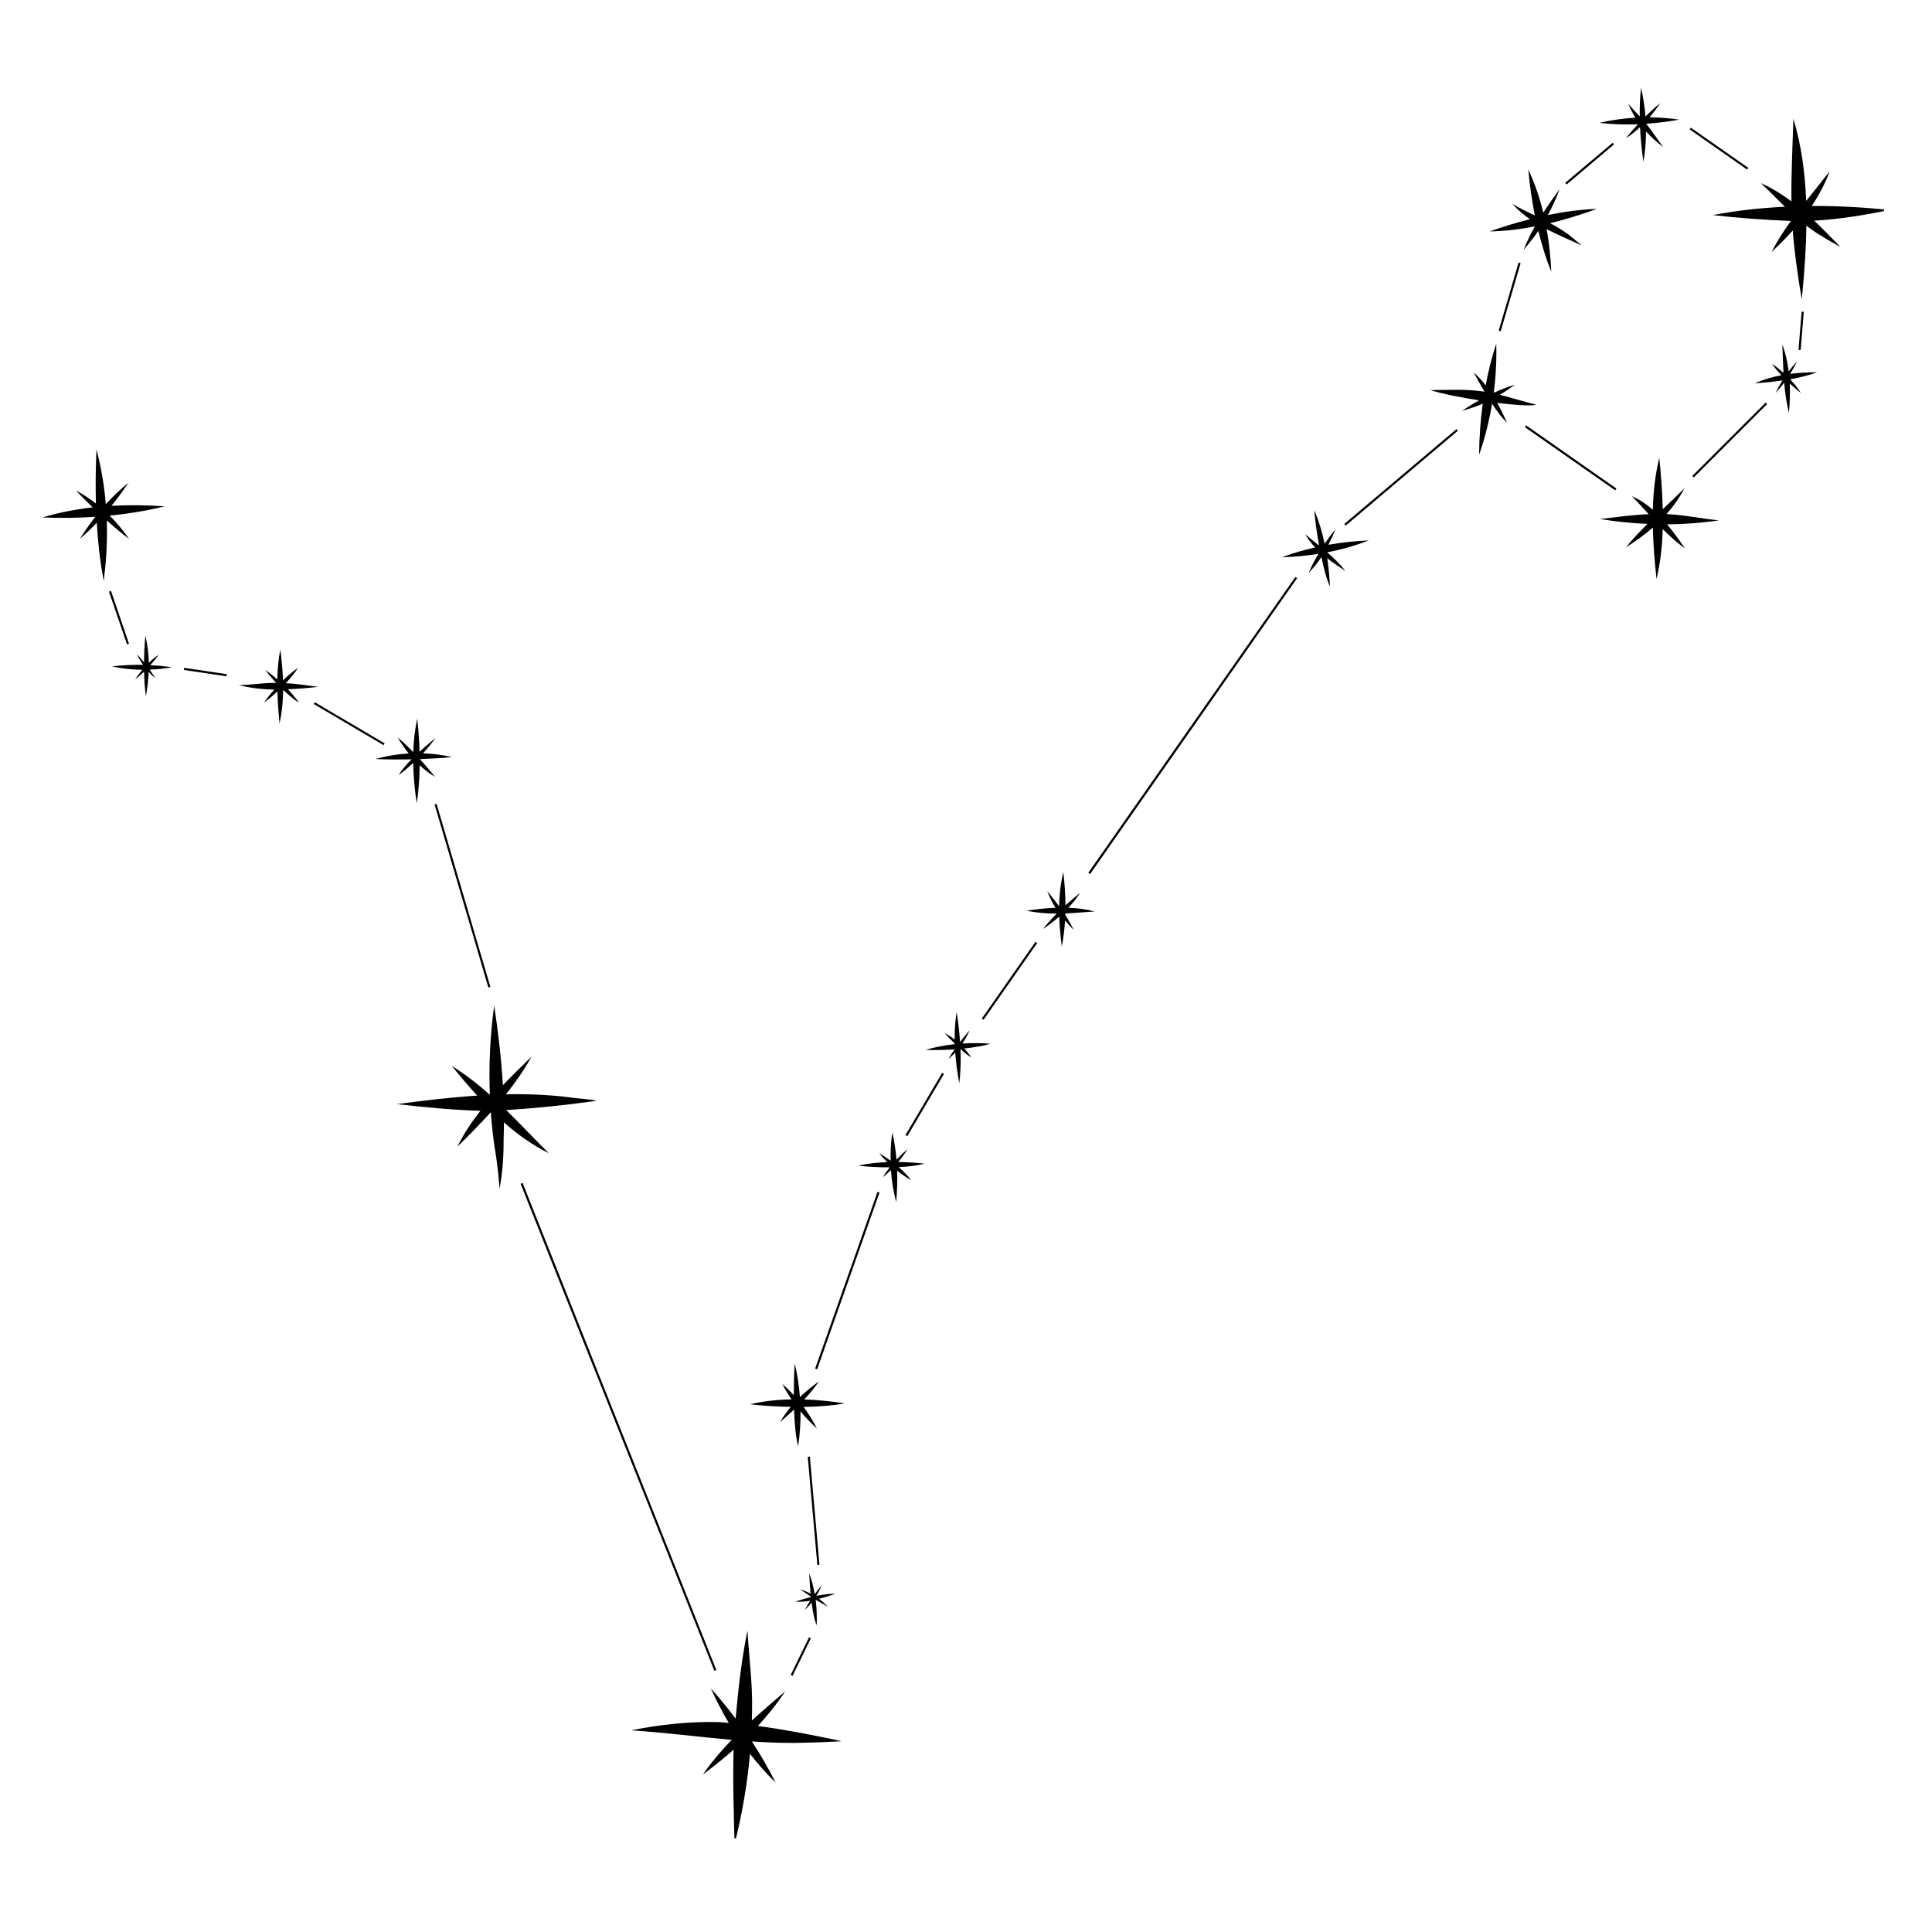
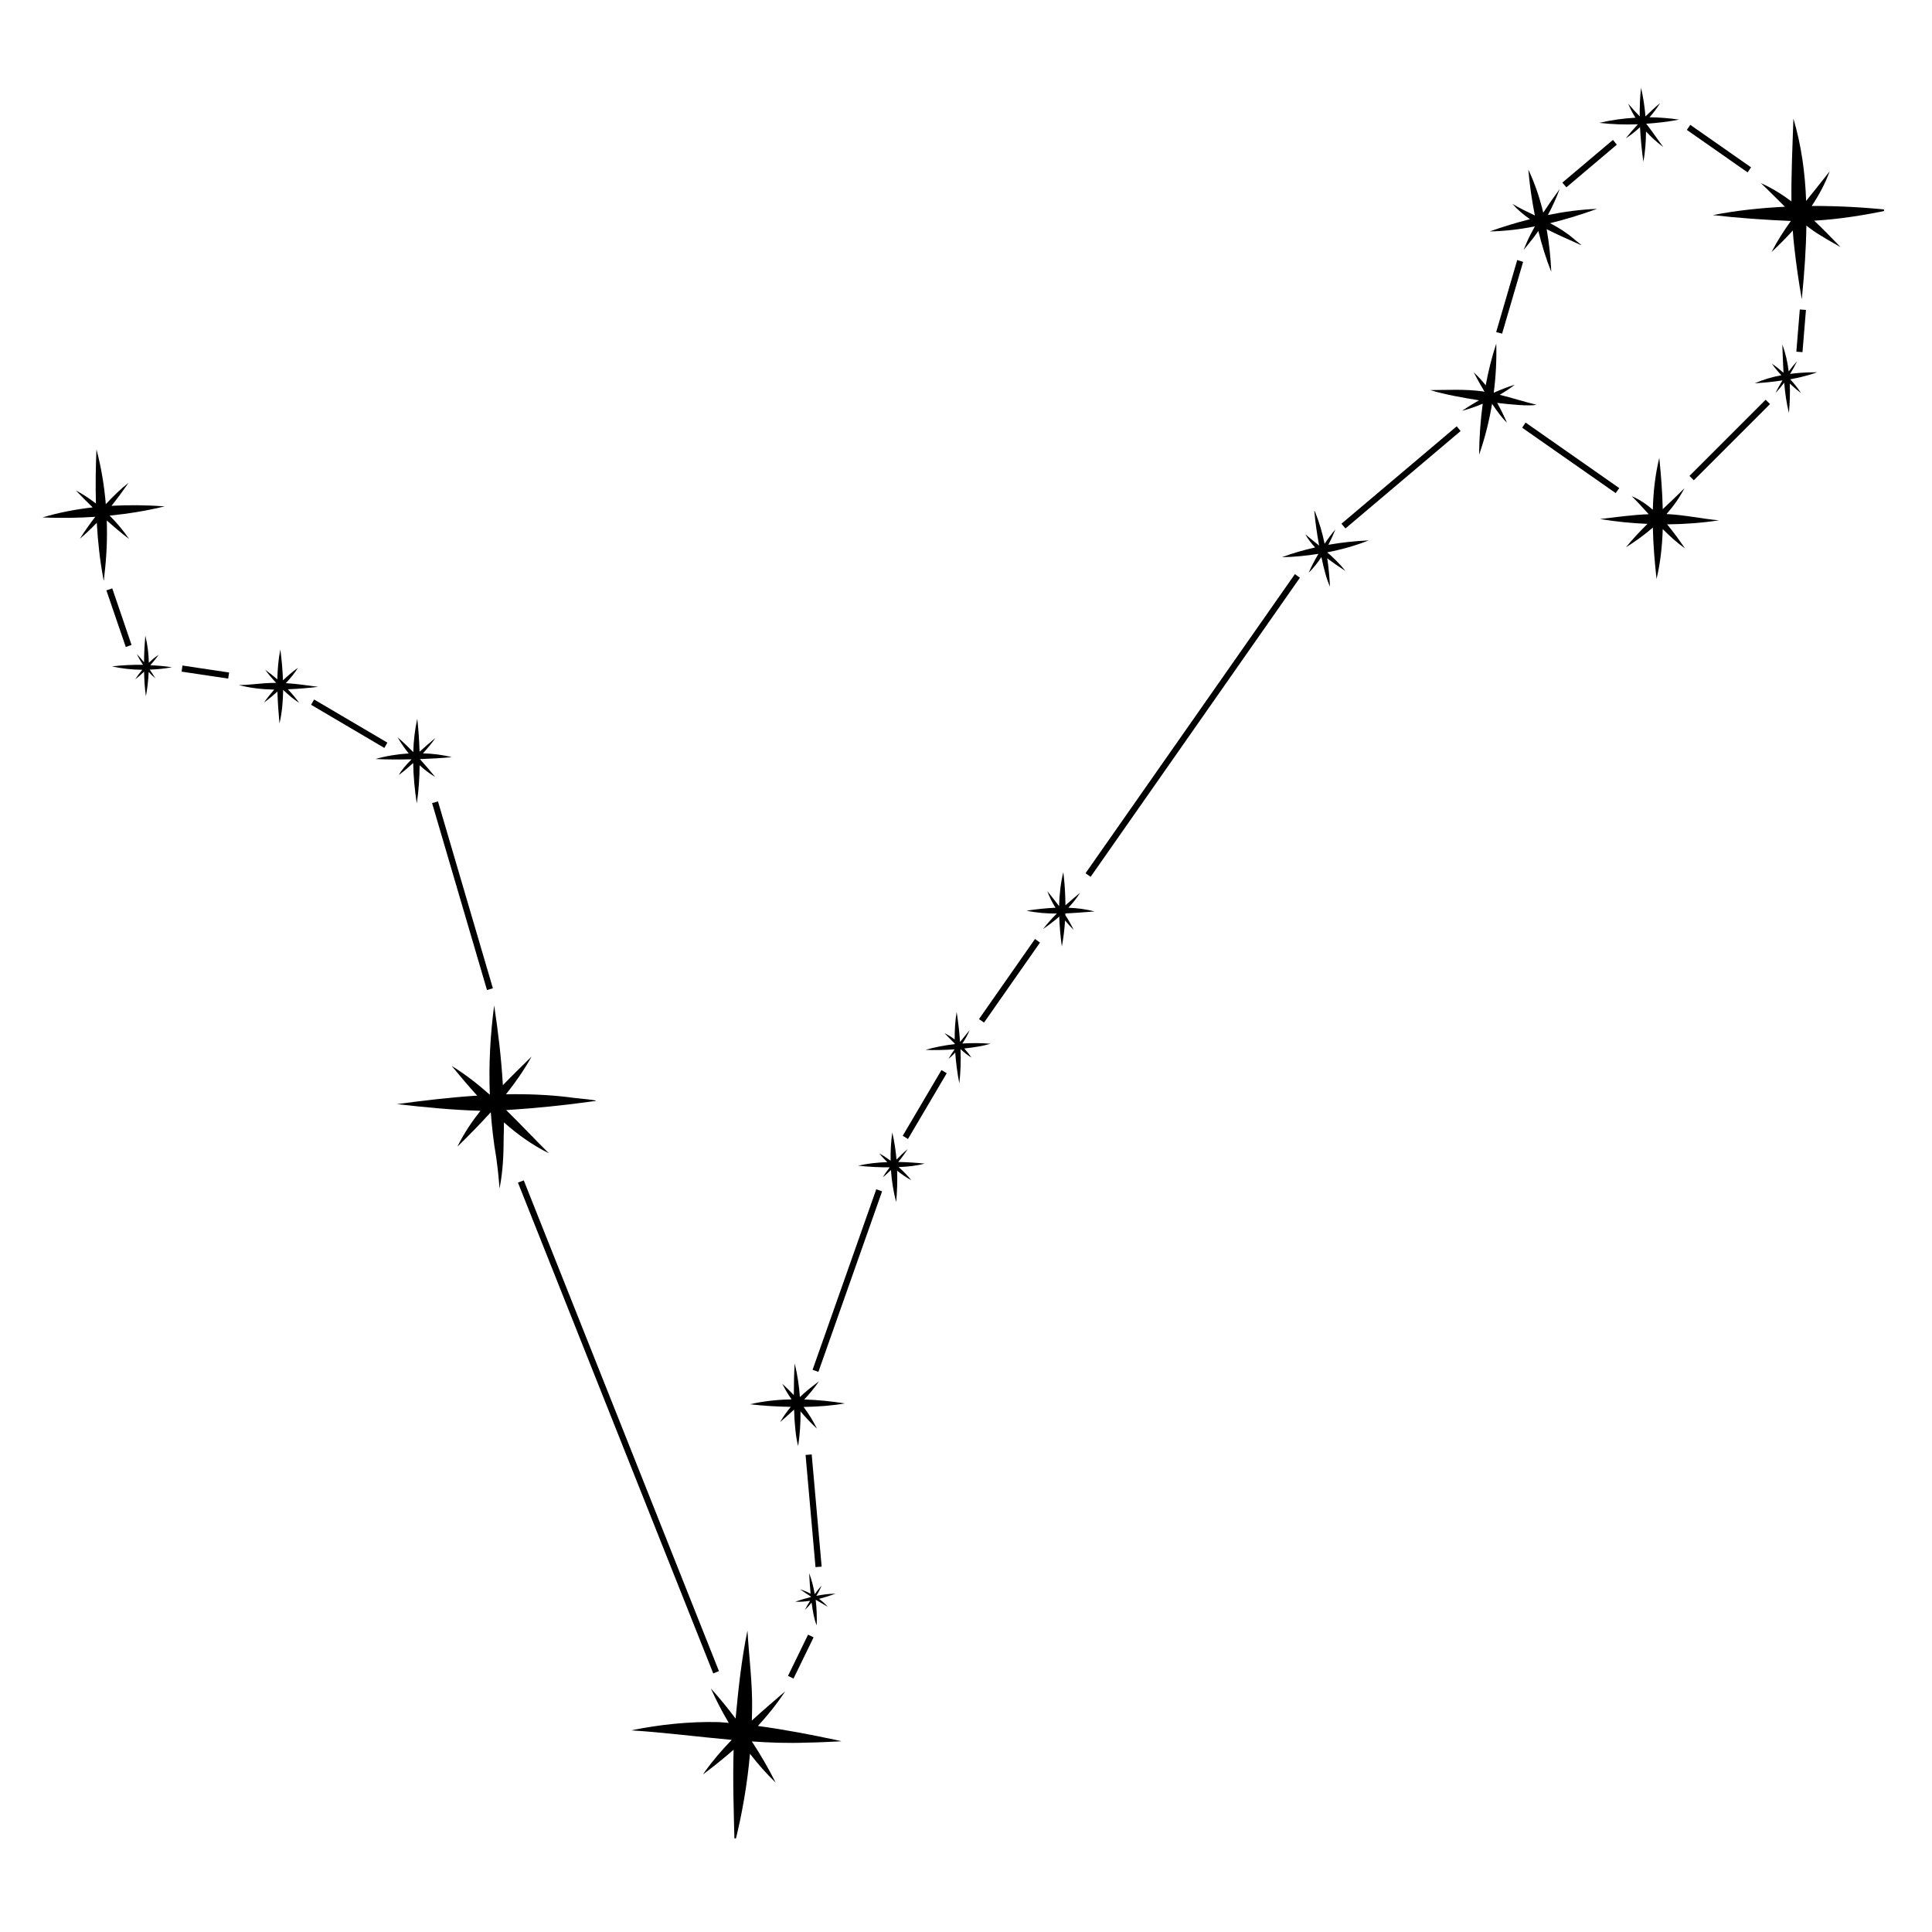
<svg xmlns="http://www.w3.org/2000/svg" width="128" zoomAndPan="magnify" viewBox="0 0 96 96" height="128" preserveAspectRatio="xMidYMid meet" version="1.0">
  <defs>
-     <clipPath id="c36d20231e">
+     <clipPath id="9ce85425eb">
      <path d="M 2.113 22 L 9 22 L 9 29 L 2.113 29 Z M 2.113 22 " clip-rule="nonzero" />
    </clipPath>
-     <clipPath id="df3e625dc0">
+     <clipPath id="72355d1eb4">
      <path d="M 31 81 L 42 81 L 42 91.348 L 31 91.348 Z M 31 81 " clip-rule="nonzero" />
    </clipPath>
-     <clipPath id="4196f4acc4">
+     <clipPath id="aecc1a5987">
      <path d="M 79 4.348 L 84 4.348 L 84 9 L 79 9 Z M 79 4.348 " clip-rule="nonzero" />
    </clipPath>
-     <clipPath id="12cc7fd1de">
+     <clipPath id="1cb1d61ce1">
      <path d="M 85 5 L 93.613 5 L 93.613 15 L 85 15 Z M 85 5 " clip-rule="nonzero" />
    </clipPath>
  </defs>
-   <g clip-path="url(#c36d20231e)">
+   <g clip-path="url(#9ce85425eb)">
    <path fill="#000000" d="M 5.449 25.621 C 6.371 25.527 7.281 25.383 8.184 25.16 C 7.305 25.098 6.418 25.086 5.539 25.133 C 5.836 24.766 6.117 24.379 6.387 23.988 C 5.98 24.312 5.605 24.672 5.258 25.055 C 5.18 24.137 5.031 23.227 4.793 22.328 C 4.754 23.227 4.742 24.125 4.766 25.02 C 4.453 24.777 4.125 24.555 3.77 24.371 C 4.043 24.656 4.32 24.938 4.605 25.211 C 3.766 25.309 2.93 25.465 2.113 25.711 C 2.984 25.75 3.859 25.738 4.734 25.68 C 4.461 26.031 4.207 26.395 3.969 26.77 C 4.266 26.52 4.543 26.254 4.809 25.977 C 4.863 26.91 4.961 27.828 5.129 28.719 C 5.168 29.008 5.168 28.699 5.188 28.562 C 5.297 27.668 5.336 26.762 5.305 25.863 C 5.664 26.18 6.031 26.492 6.414 26.781 C 6.129 26.363 5.805 25.977 5.449 25.621 Z M 5.449 25.621 " fill-opacity="1" fill-rule="nonzero" />
  </g>
  <path fill="#000000" d="M 8.547 33.156 C 8.188 33.102 7.828 33.07 7.469 33.055 C 7.633 32.871 7.777 32.688 7.883 32.535 C 7.707 32.652 7.547 32.785 7.395 32.934 C 7.387 32.48 7.332 32.027 7.219 31.582 C 7.184 32.023 7.16 32.469 7.156 32.91 C 7.043 32.773 6.93 32.637 6.801 32.496 C 6.879 32.672 6.988 32.859 7.109 33.035 C 6.594 33.027 6.074 33.051 5.562 33.113 C 6.059 33.223 6.566 33.277 7.07 33.281 C 6.945 33.43 6.824 33.59 6.719 33.754 C 6.863 33.648 7.012 33.516 7.16 33.375 C 7.168 33.781 7.191 34.188 7.25 34.594 C 7.324 34.195 7.371 33.793 7.387 33.387 C 7.5 33.512 7.613 33.621 7.719 33.703 C 7.629 33.551 7.531 33.41 7.438 33.273 C 7.805 33.262 8.176 33.223 8.547 33.156 Z M 8.547 33.156 " fill-opacity="1" fill-rule="nonzero" />
  <path fill="#000000" d="M 14.305 34.25 C 14.809 34.23 15.316 34.188 15.812 34.129 C 15.281 34.059 14.742 33.977 14.203 33.945 C 14.449 33.684 14.664 33.418 14.805 33.184 C 14.539 33.371 14.297 33.582 14.062 33.805 C 14.043 33.293 13.996 32.781 13.93 32.273 C 13.832 32.754 13.793 33.254 13.781 33.758 C 13.586 33.59 13.387 33.43 13.176 33.281 C 13.332 33.492 13.52 33.715 13.723 33.93 C 13.66 33.93 13.602 33.93 13.539 33.934 C 12.98 33.941 12.422 34.043 11.863 34.039 C 12.438 34.191 13.031 34.254 13.625 34.266 C 13.449 34.469 13.277 34.68 13.121 34.906 C 13.34 34.75 13.566 34.562 13.785 34.363 C 13.801 34.906 13.84 35.441 13.887 35.949 C 14.016 35.398 14.062 34.84 14.07 34.281 C 14.34 34.539 14.621 34.77 14.863 34.922 C 14.691 34.68 14.504 34.461 14.305 34.25 Z M 14.305 34.25 " fill-opacity="1" fill-rule="nonzero" />
  <path fill="#000000" d="M 20.863 37.719 C 21.438 37.699 21.988 37.668 22.453 37.621 C 21.984 37.508 21.5 37.445 21.016 37.434 C 21.238 37.188 21.453 36.938 21.641 36.664 C 21.41 36.855 21.129 37.098 20.848 37.352 C 20.832 36.801 20.793 36.258 20.734 35.711 C 20.613 36.258 20.551 36.816 20.535 37.371 C 20.285 37.117 20.031 36.867 19.758 36.641 C 19.922 36.918 20.105 37.188 20.309 37.438 C 19.75 37.473 19.195 37.562 18.656 37.715 C 19.223 37.742 19.84 37.742 20.449 37.73 C 20.164 38.02 19.926 38.297 19.82 38.508 C 20.066 38.324 20.301 38.125 20.531 37.914 C 20.543 38.586 20.605 39.258 20.711 39.922 C 20.805 39.293 20.844 38.656 20.852 38.027 C 21.086 38.242 21.344 38.441 21.621 38.605 C 21.375 38.301 21.125 38.004 20.863 37.719 Z M 20.863 37.719 " fill-opacity="1" fill-rule="nonzero" />
  <path fill="#000000" d="M 28.293 54.523 C 27.25 54.395 26.199 54.355 25.141 54.375 C 25.613 53.785 26.043 53.168 26.414 52.5 C 25.938 52.969 25.453 53.438 24.988 53.922 C 24.91 52.578 24.75 51.242 24.555 49.961 C 24.359 51.434 24.281 52.918 24.34 54.398 C 23.746 53.871 23.125 53.383 22.445 52.965 C 22.855 53.465 23.273 53.961 23.711 54.441 C 22.367 54.527 21.031 54.688 19.723 54.863 C 21.102 55.02 22.484 55.156 23.871 55.195 C 23.434 55.75 23.039 56.34 22.727 56.98 C 23.293 56.426 23.852 55.855 24.387 55.266 C 24.441 56.012 24.527 56.758 24.656 57.5 C 24.703 57.824 24.762 58.309 24.805 58.852 C 24.812 58.914 24.82 59.117 24.828 59.023 C 24.992 58.188 25.027 57.336 25.027 56.488 C 25.039 56.25 25.039 56.008 25.039 55.77 C 25.719 56.371 26.449 56.898 27.273 57.305 C 26.559 56.598 25.871 55.863 25.152 55.16 C 26.594 55.07 28.035 54.922 29.465 54.723 C 30.082 54.68 28.504 54.57 28.293 54.523 Z M 28.293 54.523 " fill-opacity="1" fill-rule="nonzero" />
-   <g clip-path="url(#df3e625dc0)">
+   <g clip-path="url(#72355d1eb4)">
    <path fill="#000000" d="M 41.555 86.461 C 40.266 86.188 38.969 85.938 37.66 85.762 C 38.156 85.223 38.617 84.648 39.016 84.039 C 38.461 84.52 37.902 84.996 37.359 85.492 C 37.363 85.309 37.367 85.125 37.371 84.941 C 37.395 83.629 37.215 82.324 37.141 81.02 C 36.844 82.457 36.688 83.93 36.551 85.395 C 36.164 84.879 35.754 84.375 35.32 83.895 C 35.582 84.48 35.883 85.055 36.211 85.609 C 36.051 85.598 35.887 85.582 35.723 85.57 C 34.262 85.535 32.793 85.688 31.363 85.98 C 33.031 86.086 34.695 86.305 36.359 86.453 C 35.879 86.949 35.43 87.465 35.027 88.031 C 34.832 88.289 35.039 88.078 35.16 87.996 C 35.598 87.664 36.031 87.312 36.453 86.941 C 36.406 88.504 36.461 90.074 36.5 91.637 C 36.871 90.164 37.133 88.66 37.266 87.145 C 37.656 87.648 38.078 88.129 38.539 88.574 C 38.188 87.867 37.789 87.188 37.359 86.531 C 38.266 86.594 39.176 86.625 40.09 86.59 C 40.668 86.582 41.238 86.551 41.812 86.523 C 41.727 86.504 41.641 86.48 41.555 86.461 Z M 41.555 86.461 " fill-opacity="1" fill-rule="nonzero" />
  </g>
  <path fill="#000000" d="M 41.129 79.84 C 41 79.688 40.852 79.562 40.695 79.445 C 40.973 79.375 41.246 79.289 41.516 79.191 C 41.191 79.191 40.875 79.234 40.562 79.297 C 40.664 79.133 40.754 78.965 40.824 78.785 C 40.703 78.926 40.59 79.066 40.484 79.211 C 40.422 78.859 40.336 78.508 40.207 78.172 C 40.223 78.461 40.242 78.824 40.277 79.188 C 40.109 79.102 39.938 79.027 39.754 78.973 C 39.922 79.09 40.109 79.211 40.293 79.332 C 40.293 79.34 40.297 79.348 40.297 79.355 C 40.031 79.422 39.773 79.5 39.516 79.586 C 39.766 79.602 40.008 79.578 40.254 79.543 C 40.16 79.688 40.074 79.832 39.996 79.996 C 40.117 79.883 40.227 79.758 40.328 79.629 C 40.387 80.09 40.469 80.512 40.582 80.762 C 40.594 80.336 40.582 79.914 40.531 79.496 C 40.535 79.496 40.539 79.496 40.543 79.496 C 40.746 79.617 40.949 79.738 41.129 79.84 Z M 41.129 79.84 " fill-opacity="1" fill-rule="nonzero" />
  <path fill="#000000" d="M 41.977 69.734 C 41.309 69.629 40.633 69.559 39.961 69.539 C 40.227 69.258 40.477 68.957 40.695 68.637 C 40.66 68.664 40.621 68.691 40.586 68.719 C 40.301 68.93 40.016 69.164 39.746 69.418 C 39.707 68.855 39.621 68.297 39.488 67.746 C 39.457 68.207 39.445 68.762 39.445 69.324 C 39.262 69.129 39.07 68.941 38.871 68.758 C 39.004 69.027 39.16 69.285 39.332 69.535 C 38.641 69.547 37.953 69.617 37.266 69.777 C 37.902 69.852 38.598 69.895 39.293 69.906 C 39.098 70.145 38.914 70.395 38.766 70.66 C 39 70.457 39.23 70.254 39.457 70.043 C 39.48 70.762 39.543 71.43 39.66 71.855 C 39.746 71.285 39.785 70.703 39.777 70.129 C 40.031 70.434 40.301 70.719 40.594 70.988 C 40.406 70.605 40.18 70.246 39.93 69.91 C 40.66 69.898 41.375 69.844 41.977 69.734 Z M 41.977 69.734 " fill-opacity="1" fill-rule="nonzero" />
  <path fill="#000000" d="M 44.652 57.992 C 45.129 57.973 45.582 57.918 45.949 57.82 C 45.512 57.773 45.074 57.746 44.633 57.738 C 44.805 57.535 44.961 57.32 45.102 57.094 C 44.918 57.25 44.727 57.43 44.547 57.621 C 44.508 57.168 44.441 56.715 44.336 56.27 C 44.273 56.73 44.246 57.203 44.254 57.676 C 44.074 57.543 43.887 57.418 43.688 57.312 C 43.805 57.457 43.945 57.602 44.09 57.746 C 43.605 57.762 43.121 57.812 42.641 57.922 C 43.121 57.977 43.672 58.008 44.211 58.004 C 44.078 58.172 43.957 58.344 43.867 58.5 C 44.008 58.387 44.141 58.266 44.27 58.137 C 44.309 58.688 44.395 59.227 44.531 59.734 C 44.578 59.215 44.594 58.691 44.578 58.172 C 44.82 58.363 45.066 58.531 45.281 58.641 C 45.094 58.406 44.879 58.191 44.652 57.992 Z M 44.652 57.992 " fill-opacity="1" fill-rule="nonzero" />
  <path fill="#000000" d="M 47.914 52.098 C 48.406 52.047 48.867 51.969 49.219 51.863 C 48.754 51.824 48.285 51.824 47.816 51.852 C 47.957 51.645 48.086 51.426 48.18 51.188 C 48.016 51.391 47.855 51.582 47.703 51.777 C 47.672 51.277 47.613 50.777 47.535 50.281 C 47.461 50.738 47.434 51.195 47.438 51.652 C 47.281 51.531 47.109 51.422 46.93 51.336 C 47.082 51.492 47.258 51.676 47.441 51.855 C 47.441 51.867 47.441 51.871 47.441 51.883 C 46.949 51.938 46.465 52.027 45.992 52.168 C 46.43 52.188 46.934 52.176 47.434 52.141 C 47.328 52.289 47.223 52.449 47.125 52.621 C 47.242 52.523 47.355 52.418 47.465 52.301 C 47.5 52.812 47.57 53.328 47.668 53.832 C 47.734 53.266 47.75 52.695 47.727 52.129 C 47.922 52.309 48.113 52.461 48.27 52.547 C 48.164 52.391 48.043 52.242 47.914 52.098 Z M 47.914 52.098 " fill-opacity="1" fill-rule="nonzero" />
  <path fill="#000000" d="M 52.934 45.469 C 52.934 45.441 52.938 45.414 52.938 45.387 C 53.426 45.367 53.906 45.324 54.391 45.289 C 53.961 45.176 53.523 45.121 53.086 45.105 C 53.301 44.879 53.5 44.633 53.668 44.363 C 53.422 44.566 53.18 44.773 52.941 44.984 C 52.938 44.434 52.902 43.883 52.836 43.336 C 52.699 43.891 52.641 44.461 52.625 45.027 C 52.441 44.777 52.242 44.531 52.039 44.277 C 52.145 44.574 52.285 44.848 52.449 45.105 C 51.969 45.125 51.488 45.18 51.008 45.25 C 51.504 45.359 52.008 45.395 52.512 45.395 C 52.27 45.637 52.039 45.887 51.832 46.16 C 52.109 45.973 52.379 45.766 52.633 45.543 C 52.648 46.043 52.695 46.539 52.762 47.031 C 52.844 46.602 52.895 46.172 52.922 45.738 C 53.059 45.898 53.199 46.055 53.348 46.207 C 53.223 45.945 53.086 45.699 52.934 45.469 Z M 52.934 45.469 " fill-opacity="1" fill-rule="nonzero" />
  <path fill="#000000" d="M 65.949 27.445 C 66.672 27.305 67.379 27.105 68.012 26.852 C 67.34 26.883 66.672 26.953 66.008 27.07 C 66.137 26.82 66.25 26.566 66.355 26.309 C 66.176 26.512 65.992 26.762 65.82 27.02 C 65.707 26.484 65.559 25.961 65.352 25.453 C 65.34 25.43 65.332 25.402 65.312 25.395 C 65.293 25.406 65.312 25.438 65.316 25.461 C 65.348 25.863 65.43 26.48 65.547 27.109 C 65.312 26.922 65.082 26.738 64.859 26.547 C 64.992 26.789 65.164 27.004 65.348 27.203 C 64.789 27.328 64.238 27.484 63.699 27.688 C 64.293 27.676 64.906 27.617 65.512 27.52 C 65.312 27.859 65.141 28.191 65.031 28.457 C 65.27 28.219 65.477 27.957 65.66 27.68 C 65.785 28.289 65.938 28.848 66.086 29.145 C 66.062 28.672 66.02 28.203 65.949 27.742 C 66.242 27.965 66.551 28.172 66.855 28.371 C 66.586 28.027 66.273 27.727 65.949 27.445 Z M 65.949 27.445 " fill-opacity="1" fill-rule="nonzero" />
  <path fill="#000000" d="M 76.352 20.113 C 75.738 19.965 75.137 19.77 74.52 19.617 C 74.781 19.465 75.027 19.301 75.27 19.117 C 74.91 19.227 74.562 19.363 74.223 19.516 C 74.328 18.707 74.371 17.891 74.348 17.074 C 74.125 17.754 73.953 18.445 73.824 19.148 C 73.645 18.918 73.445 18.699 73.227 18.5 C 73.375 18.789 73.566 19.125 73.766 19.465 C 73.727 19.457 73.691 19.449 73.652 19.445 C 72.797 19.328 71.93 19.379 71.07 19.383 C 71.766 19.602 72.793 19.781 73.492 19.891 C 73.203 20.055 72.922 20.227 72.645 20.414 C 73 20.32 73.344 20.203 73.676 20.059 C 73.562 20.895 73.504 21.742 73.496 22.594 C 73.785 21.77 73.996 20.922 74.141 20.062 C 74.398 20.453 74.66 20.801 74.879 21 C 74.73 20.664 74.574 20.336 74.395 20.02 C 75.062 20.098 75.961 20.191 76.352 20.113 Z M 76.352 20.113 " fill-opacity="1" fill-rule="nonzero" />
  <path fill="#000000" d="M 78.191 11.859 C 77.832 11.551 77.434 11.305 77.023 11.09 C 77.797 10.902 78.566 10.664 79.355 10.379 C 78.531 10.41 77.715 10.52 76.914 10.684 C 77.141 10.266 77.336 9.832 77.496 9.398 C 77.215 9.781 76.941 10.172 76.684 10.566 C 76.508 9.832 76.266 9.113 75.941 8.426 C 76.008 9.191 76.117 9.953 76.266 10.707 C 75.891 10.527 75.508 10.344 75.148 10.129 C 75.41 10.426 75.707 10.672 76.023 10.891 C 75.348 11.062 74.68 11.266 74.023 11.5 C 74.789 11.484 75.531 11.395 76.266 11.25 C 76.117 11.516 75.977 11.785 75.855 12.066 C 75.805 12.184 75.754 12.301 75.707 12.418 C 75.781 12.332 75.855 12.242 75.926 12.152 C 76.109 11.934 76.281 11.707 76.438 11.473 C 76.609 12.16 76.816 12.844 77.082 13.508 C 77.051 12.797 76.977 12.086 76.852 11.387 C 77.363 11.648 77.891 11.879 78.406 12.109 C 78.816 12.32 78.316 11.984 78.191 11.859 Z M 78.191 11.859 " fill-opacity="1" fill-rule="nonzero" />
-   <g clip-path="url(#4196f4acc4)">
+   <g clip-path="url(#aecc1a5987)">
    <path fill="#000000" d="M 81.797 6.148 C 82.348 6.113 82.891 6.047 83.434 5.945 C 82.945 5.871 82.453 5.832 81.965 5.828 C 82.156 5.609 82.332 5.375 82.488 5.125 C 82.234 5.332 81.996 5.559 81.762 5.785 C 81.723 5.309 81.652 4.832 81.543 4.363 C 81.488 4.836 81.473 5.312 81.477 5.785 C 81.281 5.574 81.066 5.348 80.906 5.156 C 81.004 5.398 81.125 5.629 81.266 5.848 C 80.66 5.883 80.062 5.965 79.469 6.105 C 80.105 6.18 80.746 6.199 81.387 6.176 C 81.176 6.402 80.977 6.629 80.785 6.871 C 81.039 6.711 81.27 6.523 81.492 6.32 C 81.52 6.895 81.578 7.473 81.66 8.043 C 81.746 7.543 81.789 7.039 81.789 6.531 C 82.031 6.797 82.301 7.043 82.586 7.258 C 82.605 7.273 82.625 7.285 82.645 7.301 C 82.387 6.965 82.156 6.609 81.895 6.273 C 81.863 6.23 81.832 6.191 81.797 6.148 Z M 81.797 6.148 " fill-opacity="1" fill-rule="nonzero" />
  </g>
-   <g clip-path="url(#12cc7fd1de)">
+   <g clip-path="url(#1cb1d61ce1)">
    <path fill="#000000" d="M 90.145 10.965 C 91.398 10.895 92.645 10.691 93.875 10.434 C 92.594 10.297 91.309 10.23 90.023 10.234 C 90.383 9.699 90.688 9.129 90.914 8.516 C 90.531 9.012 90.133 9.492 89.746 9.984 C 89.695 8.602 89.512 7.23 89.113 5.891 C 89.07 7.262 89 8.637 89.016 10.008 C 88.543 9.652 88.039 9.34 87.496 9.098 C 87.902 9.48 88.293 9.883 88.691 10.273 C 87.492 10.332 86.297 10.457 85.113 10.688 C 86.398 10.836 87.691 10.926 88.988 10.98 C 88.633 11.473 88.305 11.98 88.027 12.527 C 88.09 12.465 88.148 12.406 88.211 12.348 C 88.512 12.062 88.805 11.762 89.082 11.453 C 89.102 11.734 89.125 12.016 89.16 12.301 C 89.254 13.156 89.383 14.043 89.531 14.875 C 89.539 14.812 89.543 14.75 89.547 14.688 C 89.66 13.535 89.742 12.375 89.758 11.211 C 89.996 11.395 90.238 11.57 90.504 11.723 C 90.812 11.918 91.133 12.094 91.453 12.277 C 91.398 12.223 91.348 12.164 91.293 12.109 C 90.918 11.723 90.539 11.336 90.145 10.965 Z M 90.145 10.965 " fill-opacity="1" fill-rule="nonzero" />
  </g>
  <path fill="#000000" d="M 90.148 18.5 C 89.746 18.5 89.344 18.527 88.949 18.578 C 89.074 18.375 89.191 18.168 89.297 17.949 C 89.148 18.109 89.008 18.281 88.879 18.457 C 88.824 18.004 88.727 17.555 88.562 17.121 C 88.582 17.598 88.594 18.062 88.621 18.523 C 88.438 18.363 88.246 18.207 88.043 18.07 C 88.176 18.262 88.336 18.457 88.516 18.645 C 88.062 18.73 87.617 18.859 87.191 19.047 C 87.652 19.016 88.113 18.973 88.57 18.902 C 88.445 19.105 88.328 19.312 88.227 19.527 C 88.379 19.363 88.523 19.191 88.656 19.016 C 88.699 19.52 88.766 20.023 88.891 20.52 C 88.934 20.035 88.953 19.547 88.934 19.059 C 89.129 19.242 89.32 19.402 89.492 19.535 C 89.336 19.285 89.152 19.059 88.953 18.848 C 89.355 18.773 89.758 18.68 90.152 18.547 C 90.289 18.496 90.332 18.488 90.148 18.5 Z M 90.148 18.5 " fill-opacity="1" fill-rule="nonzero" />
  <path fill="#000000" d="M 85.414 25.855 C 84.555 25.777 83.691 25.582 82.809 25.543 C 83.152 25.156 83.457 24.727 83.699 24.258 C 83.352 24.613 82.984 24.957 82.621 25.301 C 82.602 24.449 82.535 23.594 82.449 22.75 C 82.242 23.602 82.148 24.461 82.129 25.328 C 81.812 25.055 81.469 24.82 81.078 24.652 C 81.371 24.941 81.648 25.246 81.922 25.551 C 81.105 25.582 80.289 25.699 79.504 25.789 C 80.281 25.918 81.07 26 81.863 26.031 C 81.488 26.402 81.125 26.785 80.793 27.195 C 81.262 26.902 81.711 26.578 82.129 26.215 C 82.148 27.066 82.219 27.922 82.312 28.77 C 82.508 27.953 82.594 27.121 82.621 26.289 C 82.965 26.637 83.324 26.965 83.727 27.25 C 83.449 26.848 83.16 26.438 82.836 26.055 C 83.699 26.047 84.562 25.984 85.414 25.855 Z M 85.414 25.855 " fill-opacity="1" fill-rule="nonzero" />
-   <path fill="#000000" d="M 5.516 29.363 L 6.41 31.984 L 6.312 32.02 L 5.414 29.398 Z M 5.516 29.363 " fill-opacity="1" fill-rule="nonzero" />
-   <path fill="#000000" d="M 9.152 33.184 L 11.27 33.5 L 11.254 33.605 L 9.137 33.289 Z M 9.152 33.184 " fill-opacity="1" fill-rule="nonzero" />
-   <path fill="#000000" d="M 15.645 34.895 L 19.113 36.938 L 19.062 37.027 L 15.594 34.984 Z M 15.645 34.895 " fill-opacity="1" fill-rule="nonzero" />
-   <path fill="#000000" d="M 21.695 39.945 L 24.367 49.039 L 24.266 49.07 L 21.594 39.973 Z M 21.695 39.945 " fill-opacity="1" fill-rule="nonzero" />
-   <path fill="#000000" d="M 25.969 58.781 L 35.594 82.98 L 35.496 83.02 L 25.867 58.82 Z M 25.969 58.781 " fill-opacity="1" fill-rule="nonzero" />
-   <path fill="#000000" d="M 40.293 81.406 L 39.383 83.273 L 39.289 83.227 L 40.199 81.359 Z M 40.293 81.406 " fill-opacity="1" fill-rule="nonzero" />
-   <path fill="#000000" d="M 40.242 72.379 L 40.719 77.754 L 40.613 77.762 L 40.137 72.387 Z M 40.242 72.379 " fill-opacity="1" fill-rule="nonzero" />
-   <path fill="#000000" d="M 43.703 59.258 L 40.605 68.039 L 40.504 68.004 L 43.602 59.223 Z M 43.703 59.258 " fill-opacity="1" fill-rule="nonzero" />
-   <path fill="#000000" d="M 46.906 53.363 L 45.082 56.457 L 44.992 56.402 L 46.816 53.309 Z M 46.906 53.363 " fill-opacity="1" fill-rule="nonzero" />
-   <path fill="#000000" d="M 51.539 46.859 L 48.871 50.672 L 48.785 50.613 L 51.453 46.797 Z M 51.539 46.859 " fill-opacity="1" fill-rule="nonzero" />
-   <path fill="#000000" d="M 64.453 28.73 L 54.168 43.43 L 54.078 43.367 L 64.367 28.668 Z M 64.453 28.73 " fill-opacity="1" fill-rule="nonzero" />
-   <path fill="#000000" d="M 72.438 21.406 L 66.867 26.117 L 66.797 26.035 L 72.371 21.324 Z M 72.438 21.406 " fill-opacity="1" fill-rule="nonzero" />
-   <path fill="#000000" d="M 75.832 21.137 L 80.32 24.277 L 80.258 24.363 L 75.773 21.227 Z M 75.832 21.137 " fill-opacity="1" fill-rule="nonzero" />
-   <path fill="#000000" d="M 87.809 20.078 L 84.164 23.723 L 84.09 23.648 L 87.734 20.004 Z M 87.809 20.078 " fill-opacity="1" fill-rule="nonzero" />
-   <path fill="#000000" d="M 89.629 15.492 L 89.473 17.391 L 89.367 17.383 L 89.523 15.484 Z M 89.629 15.492 " fill-opacity="1" fill-rule="nonzero" />
-   <path fill="#000000" d="M 84.016 6.344 L 86.871 8.34 L 86.812 8.426 L 83.957 6.43 Z M 84.016 6.344 " fill-opacity="1" fill-rule="nonzero" />
-   <path fill="#000000" d="M 80.199 7.176 L 77.844 9.168 L 77.773 9.086 L 80.133 7.094 Z M 80.199 7.176 " fill-opacity="1" fill-rule="nonzero" />
-   <path fill="#000000" d="M 75.559 13.078 L 74.57 16.457 L 74.469 16.43 L 75.457 13.047 Z M 75.559 13.078 " fill-opacity="1" fill-rule="nonzero" />
+   <path stroke-linecap="butt" transform="matrix(1, 0, 0, 1, 0.0000005, 0.000002)" fill-opacity="1" fill="#000000" fill-rule="nonzero" stroke-linejoin="miter" d="M 5.516 29.363 L 6.41 31.984 L 6.312 32.02 L 5.414 29.398 Z M 5.516 29.363 " stroke="#000000" stroke-width="0.2" stroke-opacity="1" stroke-miterlimit="4" />
+   <path stroke-linecap="butt" transform="matrix(1, 0, 0, 1, 0.0000005, 0.000002)" fill-opacity="1" fill="#000000" fill-rule="nonzero" stroke-linejoin="miter" d="M 9.152 33.184 L 11.27 33.5 L 11.254 33.605 L 9.137 33.289 Z M 9.152 33.184 " stroke="#000000" stroke-width="0.2" stroke-opacity="1" stroke-miterlimit="4" />
+   <path stroke-linecap="butt" transform="matrix(1, 0, 0, 1, 0.0000005, 0.000002)" fill-opacity="1" fill="#000000" fill-rule="nonzero" stroke-linejoin="miter" d="M 15.645 34.895 L 19.113 36.937 L 19.062 37.027 L 15.594 34.984 Z M 15.645 34.895 " stroke="#000000" stroke-width="0.2" stroke-opacity="1" stroke-miterlimit="4" />
+   <path stroke-linecap="butt" transform="matrix(1, 0, 0, 1, 0.0000005, 0.000002)" fill-opacity="1" fill="#000000" fill-rule="nonzero" stroke-linejoin="miter" d="M 21.695 39.945 L 24.367 49.039 L 24.266 49.07 L 21.594 39.973 Z M 21.695 39.945 " stroke="#000000" stroke-width="0.2" stroke-opacity="1" stroke-miterlimit="4" />
+   <path stroke-linecap="butt" transform="matrix(1, 0, 0, 1, 0.0000005, 0.000002)" fill-opacity="1" fill="#000000" fill-rule="nonzero" stroke-linejoin="miter" d="M 25.969 58.781 L 35.594 82.98 L 35.496 83.02 L 25.867 58.82 Z M 25.969 58.781 " stroke="#000000" stroke-width="0.2" stroke-opacity="1" stroke-miterlimit="4" />
+   <path stroke-linecap="butt" transform="matrix(1, 0, 0, 1, 0.0000005, 0.000002)" fill-opacity="1" fill="#000000" fill-rule="nonzero" stroke-linejoin="miter" d="M 40.293 81.406 L 39.383 83.273 L 39.289 83.227 L 40.199 81.359 Z M 40.293 81.406 " stroke="#000000" stroke-width="0.2" stroke-opacity="1" stroke-miterlimit="4" />
+   <path stroke-linecap="butt" transform="matrix(1, 0, 0, 1, 0.0000005, 0.000002)" fill-opacity="1" fill="#000000" fill-rule="nonzero" stroke-linejoin="miter" d="M 40.242 72.379 L 40.719 77.754 L 40.613 77.762 L 40.137 72.387 Z M 40.242 72.379 " stroke="#000000" stroke-width="0.2" stroke-opacity="1" stroke-miterlimit="4" />
+   <path stroke-linecap="butt" transform="matrix(1, 0, 0, 1, 0.0000005, 0.000002)" fill-opacity="1" fill="#000000" fill-rule="nonzero" stroke-linejoin="miter" d="M 43.703 59.258 L 40.605 68.039 L 40.504 68.004 L 43.602 59.223 Z M 43.703 59.258 " stroke="#000000" stroke-width="0.2" stroke-opacity="1" stroke-miterlimit="4" />
+   <path stroke-linecap="butt" transform="matrix(1, 0, 0, 1, 0.0000005, 0.000002)" fill-opacity="1" fill="#000000" fill-rule="nonzero" stroke-linejoin="miter" d="M 46.906 53.363 L 45.082 56.457 L 44.992 56.402 L 46.816 53.309 Z M 46.906 53.363 " stroke="#000000" stroke-width="0.2" stroke-opacity="1" stroke-miterlimit="4" />
+   <path stroke-linecap="butt" transform="matrix(1, 0, 0, 1, 0.0000005, 0.000002)" fill-opacity="1" fill="#000000" fill-rule="nonzero" stroke-linejoin="miter" d="M 51.539 46.859 L 48.871 50.672 L 48.785 50.613 L 51.453 46.797 Z M 51.539 46.859 " stroke="#000000" stroke-width="0.2" stroke-opacity="1" stroke-miterlimit="4" />
+   <path stroke-linecap="butt" transform="matrix(1, 0, 0, 1, 0.0000005, 0.000002)" fill-opacity="1" fill="#000000" fill-rule="nonzero" stroke-linejoin="miter" d="M 64.453 28.73 L 54.168 43.43 L 54.078 43.367 L 64.367 28.668 Z M 64.453 28.73 " stroke="#000000" stroke-width="0.2" stroke-opacity="1" stroke-miterlimit="4" />
+   <path stroke-linecap="butt" transform="matrix(1, 0, 0, 1, 0.0000005, 0.000002)" fill-opacity="1" fill="#000000" fill-rule="nonzero" stroke-linejoin="miter" d="M 72.437 21.406 L 66.867 26.117 L 66.797 26.035 L 72.371 21.324 Z M 72.437 21.406 " stroke="#000000" stroke-width="0.2" stroke-opacity="1" stroke-miterlimit="4" />
+   <path stroke-linecap="butt" transform="matrix(1, 0, 0, 1, 0.0000005, 0.000002)" fill-opacity="1" fill="#000000" fill-rule="nonzero" stroke-linejoin="miter" d="M 75.832 21.137 L 80.32 24.277 L 80.258 24.363 L 75.773 21.227 Z M 75.832 21.137 " stroke="#000000" stroke-width="0.2" stroke-opacity="1" stroke-miterlimit="4" />
+   <path stroke-linecap="butt" transform="matrix(1, 0, 0, 1, 0.0000005, 0.000002)" fill-opacity="1" fill="#000000" fill-rule="nonzero" stroke-linejoin="miter" d="M 87.809 20.078 L 84.164 23.723 L 84.09 23.648 L 87.734 20.004 Z M 87.809 20.078 " stroke="#000000" stroke-width="0.2" stroke-opacity="1" stroke-miterlimit="4" />
+   <path stroke-linecap="butt" transform="matrix(1, 0, 0, 1, 0.0000005, 0.000002)" fill-opacity="1" fill="#000000" fill-rule="nonzero" stroke-linejoin="miter" d="M 89.629 15.492 L 89.473 17.391 L 89.367 17.383 L 89.523 15.484 Z M 89.629 15.492 " stroke="#000000" stroke-width="0.2" stroke-opacity="1" stroke-miterlimit="4" />
+   <path stroke-linecap="butt" transform="matrix(1, 0, 0, 1, 0.0000005, 0.000002)" fill-opacity="1" fill="#000000" fill-rule="nonzero" stroke-linejoin="miter" d="M 84.016 6.344 L 86.871 8.34 L 86.812 8.426 L 83.957 6.43 Z M 84.016 6.344 " stroke="#000000" stroke-width="0.2" stroke-opacity="1" stroke-miterlimit="4" />
+   <path stroke-linecap="butt" transform="matrix(1, 0, 0, 1, 0.0000005, 0.000002)" fill-opacity="1" fill="#000000" fill-rule="nonzero" stroke-linejoin="miter" d="M 80.199 7.176 L 77.844 9.168 L 77.773 9.086 L 80.133 7.094 Z M 80.199 7.176 " stroke="#000000" stroke-width="0.2" stroke-opacity="1" stroke-miterlimit="4" />
+   <path stroke-linecap="butt" transform="matrix(1, 0, 0, 1, 0.0000005, 0.000002)" fill-opacity="1" fill="#000000" fill-rule="nonzero" stroke-linejoin="miter" d="M 75.559 13.078 L 74.57 16.457 L 74.469 16.43 L 75.457 13.047 Z M 75.559 13.078 " stroke="#000000" stroke-width="0.2" stroke-opacity="1" stroke-miterlimit="4" />
</svg>
